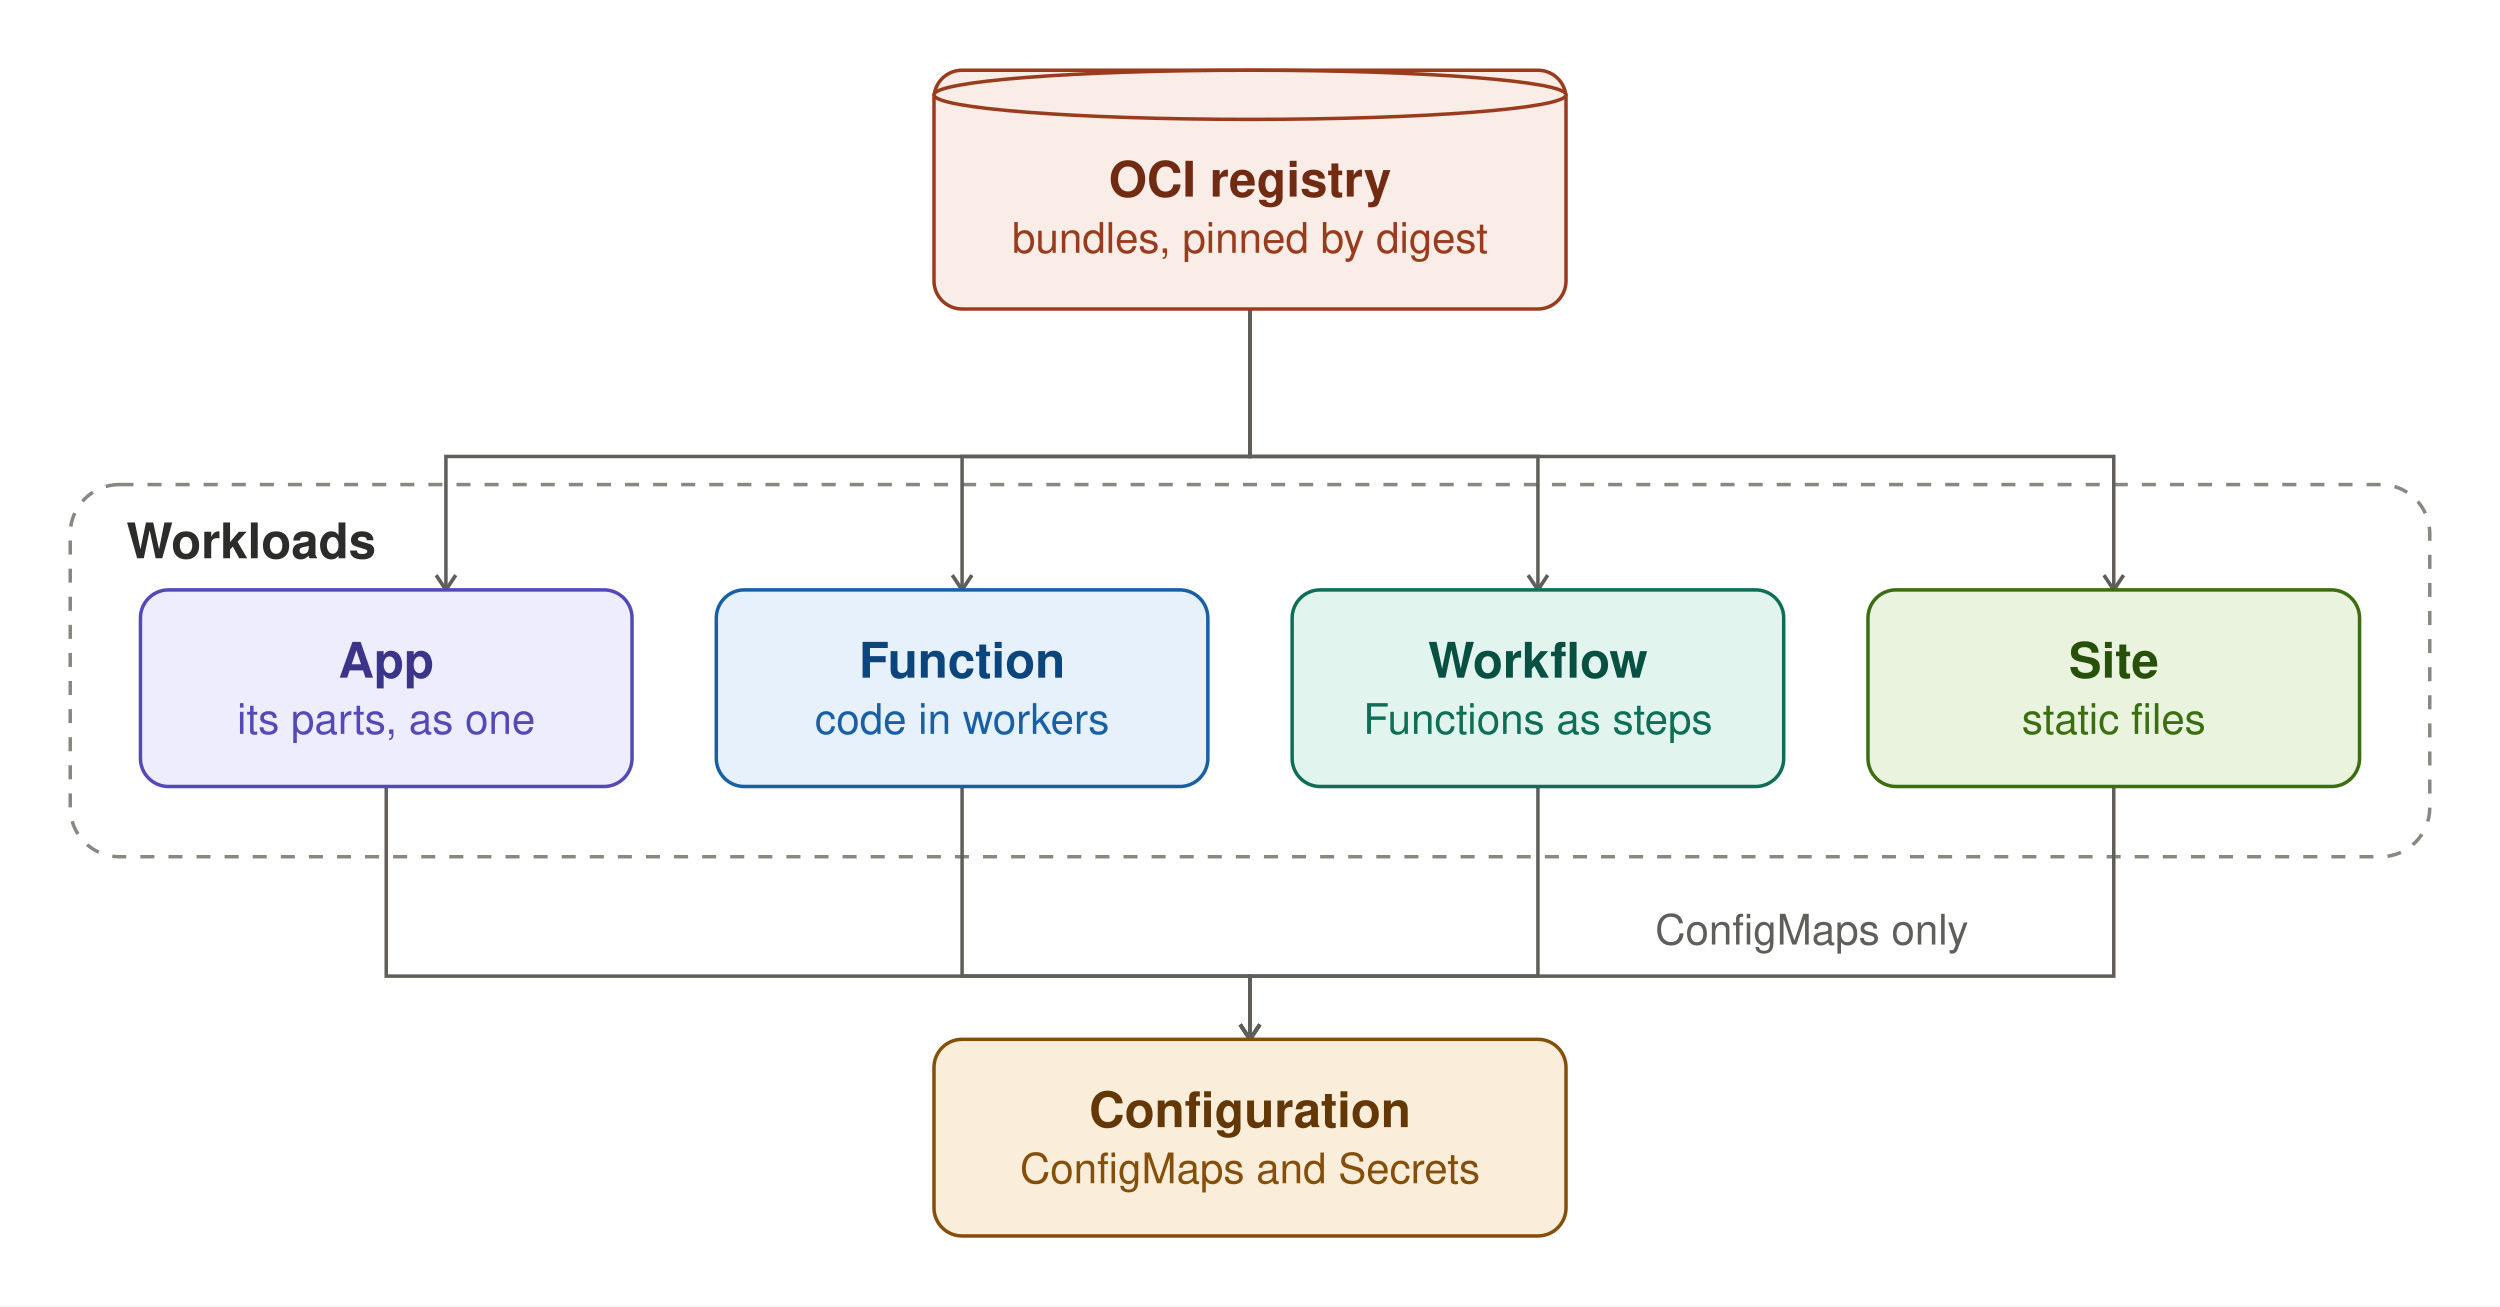
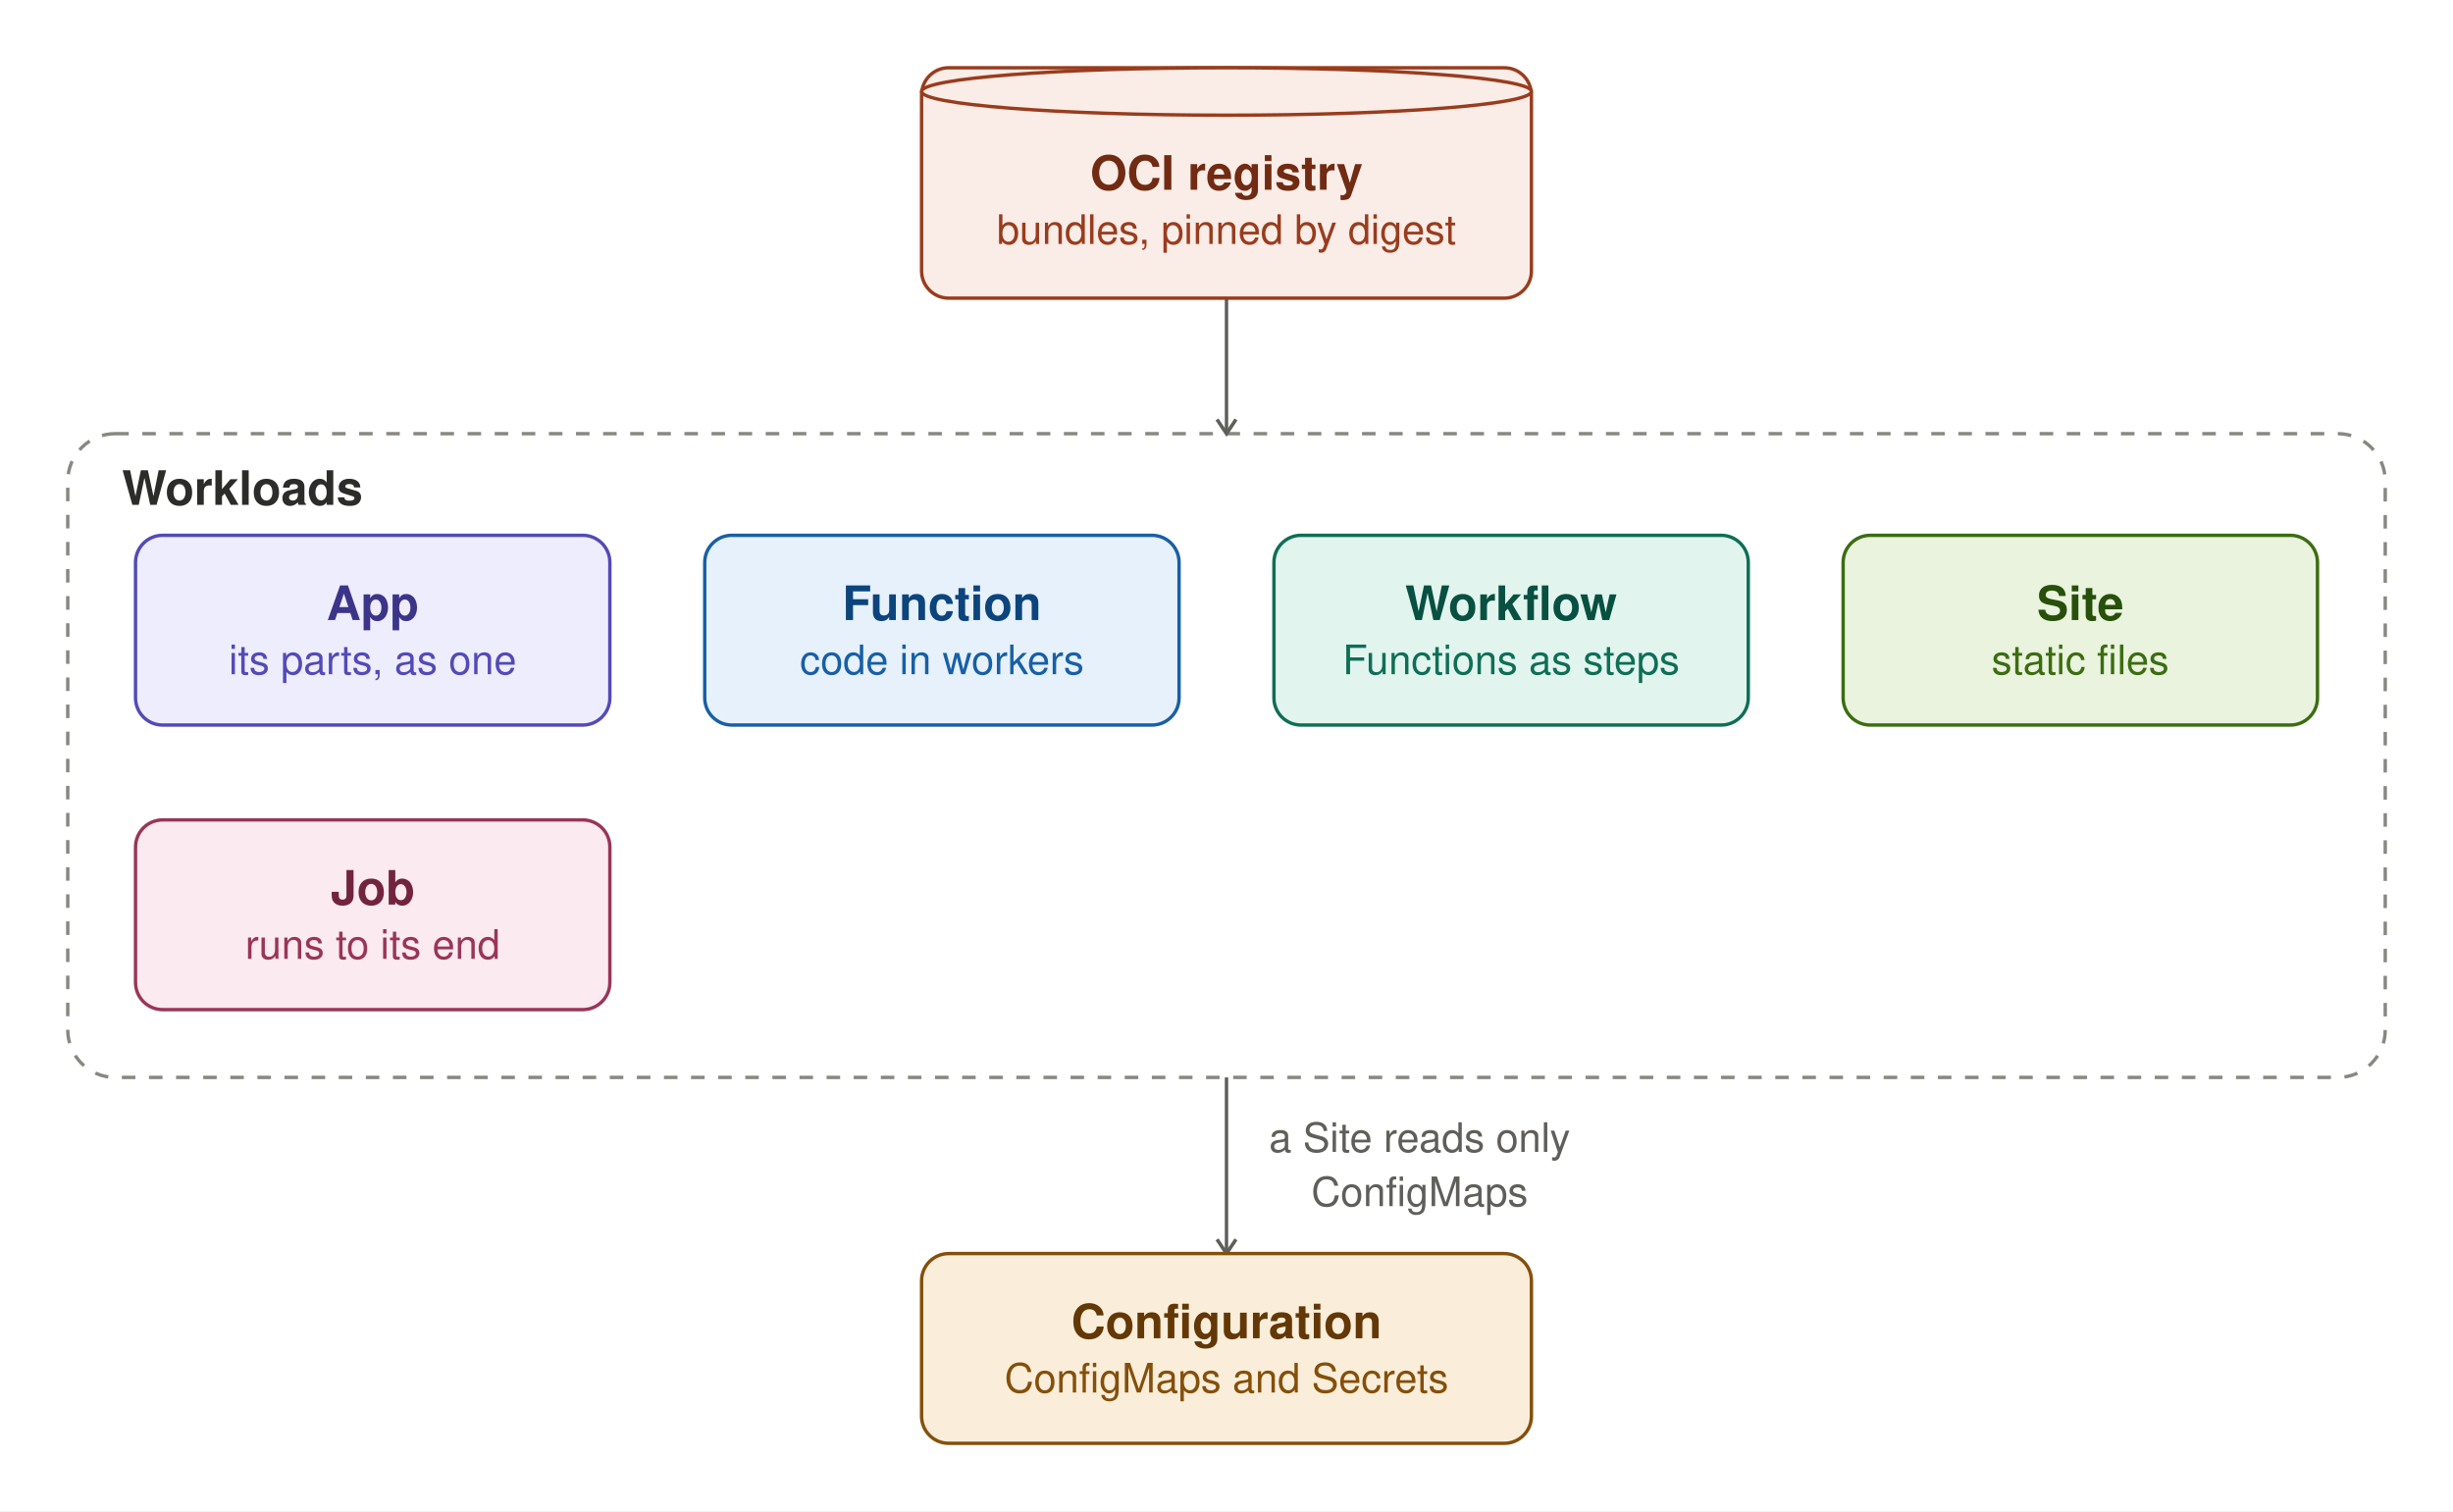
- <svg xmlns="http://www.w3.org/2000/svg" width="712" height="372" viewBox="0 0 712 372" font-family="Helvetica, Arial, sans-serif" text-anchor="middle" data-spec="title: funcd workloads kind: flow  oci: OCI registry | bundles, pinned by digest @db @coral [Workloads] gray right app: App | its parts, as one @purple fn: Function | code in workers @blue wf: Workflow | Functions as steps @teal site: Site | static files @green [/] conf: Configuration | ConfigMaps and Secrets @amber  oci &gt; app, fn, wf, site app &gt; conf fn &gt; conf wf &gt; conf site &gt; conf: ConfigMaps only " content="&lt;mxfile host=&quot;app.diagrams.net&quot;&gt;&lt;diagram id=&quot;diagram&quot; name=&quot;funcd workloads&quot;&gt;&lt;mxGraphModel dx=&quot;800&quot; dy=&quot;600&quot; grid=&quot;1&quot; gridSize=&quot;10&quot; guides=&quot;1&quot; page=&quot;1&quot; pageWidth=&quot;712&quot; pageHeight=&quot;372&quot; math=&quot;0&quot; shadow=&quot;0&quot;&gt;&lt;root&gt;&lt;mxCell id=&quot;0&quot;/&gt;&lt;mxCell id=&quot;1&quot; parent=&quot;0&quot;/&gt;&lt;mxCell id=&quot;c1&quot; value=&quot;&amp;lt;b&amp;gt;OCI registry&amp;lt;/b&amp;gt;&amp;lt;br&amp;gt;&amp;lt;font style=&amp;quot;font-size:12px&amp;quot; color=&amp;quot;#993C1D&amp;quot;&amp;gt;bundles, pinned by digest&amp;lt;/font&amp;gt;&quot; style=&quot;shape=cylinder3;boundedLbl=1;size=8;whiteSpace=wrap;html=1;fillColor=#FAECE7;strokeColor=#993C1D;fontColor=#712B13;fontSize=14;&quot; vertex=&quot;1&quot; parent=&quot;1&quot;&gt;&lt;mxGeometry x=&quot;266&quot; y=&quot;20&quot; width=&quot;180&quot; height=&quot;68&quot; as=&quot;geometry&quot;/&gt;&lt;/mxCell&gt;&lt;mxCell id=&quot;c2&quot; value=&quot;Workloads&quot; style=&quot;rounded=1;absoluteArcSize=1;arcSize=28;dashed=1;fillColor=none;strokeColor=#888780;fontStyle=1;fontSize=14;fontColor=#2C2C2A;align=left;verticalAlign=top;spacingLeft=10;spacingTop=2;html=1;container=1;collapsible=0;&quot; vertex=&quot;1&quot; parent=&quot;1&quot;&gt;&lt;mxGeometry x=&quot;20&quot; y=&quot;138&quot; width=&quot;672.0&quot; height=&quot;106.0&quot; as=&quot;geometry&quot;/&gt;&lt;/mxCell&gt;&lt;mxCell id=&quot;c3&quot; value=&quot;&amp;lt;b&amp;gt;App&amp;lt;/b&amp;gt;&amp;lt;br&amp;gt;&amp;lt;font style=&amp;quot;font-size:12px&amp;quot; color=&amp;quot;#534AB7&amp;quot;&amp;gt;its parts, as one&amp;lt;/font&amp;gt;&quot; style=&quot;rounded=1;absoluteArcSize=1;arcSize=16;whiteSpace=wrap;html=1;fillColor=#EEEDFE;strokeColor=#534AB7;fontColor=#3C3489;fontSize=14;&quot; vertex=&quot;1&quot; parent=&quot;c2&quot;&gt;&lt;mxGeometry x=&quot;20&quot; y=&quot;30&quot; width=&quot;140&quot; height=&quot;56&quot; as=&quot;geometry&quot;/&gt;&lt;/mxCell&gt;&lt;mxCell id=&quot;c4&quot; value=&quot;&amp;lt;b&amp;gt;Function&amp;lt;/b&amp;gt;&amp;lt;br&amp;gt;&amp;lt;font style=&amp;quot;font-size:12px&amp;quot; color=&amp;quot;#185FA5&amp;quot;&amp;gt;code in workers&amp;lt;/font&amp;gt;&quot; style=&quot;rounded=1;absoluteArcSize=1;arcSize=16;whiteSpace=wrap;html=1;fillColor=#E6F1FB;strokeColor=#185FA5;fontColor=#0C447C;fontSize=14;&quot; vertex=&quot;1&quot; parent=&quot;c2&quot;&gt;&lt;mxGeometry x=&quot;184&quot; y=&quot;30&quot; width=&quot;140&quot; height=&quot;56&quot; as=&quot;geometry&quot;/&gt;&lt;/mxCell&gt;&lt;mxCell id=&quot;c5&quot; value=&quot;&amp;lt;b&amp;gt;Workflow&amp;lt;/b&amp;gt;&amp;lt;br&amp;gt;&amp;lt;font style=&amp;quot;font-size:12px&amp;quot; color=&amp;quot;#0F6E56&amp;quot;&amp;gt;Functions as steps&amp;lt;/font&amp;gt;&quot; style=&quot;rounded=1;absoluteArcSize=1;arcSize=16;whiteSpace=wrap;html=1;fillColor=#E1F5EE;strokeColor=#0F6E56;fontColor=#085041;fontSize=14;&quot; vertex=&quot;1&quot; parent=&quot;c2&quot;&gt;&lt;mxGeometry x=&quot;348&quot; y=&quot;30&quot; width=&quot;140&quot; height=&quot;56&quot; as=&quot;geometry&quot;/&gt;&lt;/mxCell&gt;&lt;mxCell id=&quot;c6&quot; value=&quot;&amp;lt;b&amp;gt;Site&amp;lt;/b&amp;gt;&amp;lt;br&amp;gt;&amp;lt;font style=&amp;quot;font-size:12px&amp;quot; color=&amp;quot;#3B6D11&amp;quot;&amp;gt;static files&amp;lt;/font&amp;gt;&quot; style=&quot;rounded=1;absoluteArcSize=1;arcSize=16;whiteSpace=wrap;html=1;fillColor=#EAF3DE;strokeColor=#3B6D11;fontColor=#27500A;fontSize=14;&quot; vertex=&quot;1&quot; parent=&quot;c2&quot;&gt;&lt;mxGeometry x=&quot;512&quot; y=&quot;30&quot; width=&quot;140&quot; height=&quot;56&quot; as=&quot;geometry&quot;/&gt;&lt;/mxCell&gt;&lt;mxCell id=&quot;c7&quot; value=&quot;&amp;lt;b&amp;gt;Configuration&amp;lt;/b&amp;gt;&amp;lt;br&amp;gt;&amp;lt;font style=&amp;quot;font-size:12px&amp;quot; color=&amp;quot;#854F0B&amp;quot;&amp;gt;ConfigMaps and Secrets&amp;lt;/font&amp;gt;&quot; style=&quot;rounded=1;absoluteArcSize=1;arcSize=16;whiteSpace=wrap;html=1;fillColor=#FAEEDA;strokeColor=#854F0B;fontColor=#633806;fontSize=14;&quot; vertex=&quot;1&quot; parent=&quot;1&quot;&gt;&lt;mxGeometry x=&quot;266&quot; y=&quot;296&quot; width=&quot;180&quot; height=&quot;56&quot; as=&quot;geometry&quot;/&gt;&lt;/mxCell&gt;&lt;mxCell id=&quot;e1&quot; value=&quot;&quot; style=&quot;edgeStyle=orthogonalEdgeStyle;rounded=0;html=1;jettySize=auto;strokeColor=#5F5E5A;fontColor=#5F5E5A;fontSize=12;labelBackgroundColor=#FFFFFF;endSize=7;endArrow=open;endFill=0;exitX=0.5;exitY=1;exitDx=0;exitDy=0;exitPerimeter=0;entryX=0.621;entryY=0;entryDx=0;entryDy=0;entryPerimeter=0;&quot; edge=&quot;1&quot; parent=&quot;1&quot; source=&quot;c1&quot; target=&quot;c3&quot;&gt;&lt;mxGeometry relative=&quot;1&quot; as=&quot;geometry&quot;&gt;&lt;Array as=&quot;points&quot;&gt;&lt;mxPoint x=&quot;356&quot; y=&quot;130&quot;/&gt;&lt;mxPoint x=&quot;127&quot; y=&quot;130&quot;/&gt;&lt;/Array&gt;&lt;/mxGeometry&gt;&lt;/mxCell&gt;&lt;mxCell id=&quot;e2&quot; value=&quot;&quot; style=&quot;edgeStyle=orthogonalEdgeStyle;rounded=0;html=1;jettySize=auto;strokeColor=#5F5E5A;fontColor=#5F5E5A;fontSize=12;labelBackgroundColor=#FFFFFF;endSize=7;endArrow=open;endFill=0;exitX=0.5;exitY=1;exitDx=0;exitDy=0;exitPerimeter=0;entryX=0.5;entryY=0;entryDx=0;entryDy=0;entryPerimeter=0;&quot; edge=&quot;1&quot; parent=&quot;1&quot; source=&quot;c1&quot; target=&quot;c4&quot;&gt;&lt;mxGeometry relative=&quot;1&quot; as=&quot;geometry&quot;&gt;&lt;Array as=&quot;points&quot;&gt;&lt;mxPoint x=&quot;356&quot; y=&quot;130&quot;/&gt;&lt;mxPoint x=&quot;274&quot; y=&quot;130&quot;/&gt;&lt;/Array&gt;&lt;/mxGeometry&gt;&lt;/mxCell&gt;&lt;mxCell id=&quot;e3&quot; value=&quot;&quot; style=&quot;edgeStyle=orthogonalEdgeStyle;rounded=0;html=1;jettySize=auto;strokeColor=#5F5E5A;fontColor=#5F5E5A;fontSize=12;labelBackgroundColor=#FFFFFF;endSize=7;endArrow=open;endFill=0;exitX=0.5;exitY=1;exitDx=0;exitDy=0;exitPerimeter=0;entryX=0.5;entryY=0;entryDx=0;entryDy=0;entryPerimeter=0;&quot; edge=&quot;1&quot; parent=&quot;1&quot; source=&quot;c1&quot; target=&quot;c5&quot;&gt;&lt;mxGeometry relative=&quot;1&quot; as=&quot;geometry&quot;&gt;&lt;Array as=&quot;points&quot;&gt;&lt;mxPoint x=&quot;356&quot; y=&quot;130&quot;/&gt;&lt;mxPoint x=&quot;438&quot; y=&quot;130&quot;/&gt;&lt;/Array&gt;&lt;/mxGeometry&gt;&lt;/mxCell&gt;&lt;mxCell id=&quot;e4&quot; value=&quot;&quot; style=&quot;edgeStyle=orthogonalEdgeStyle;rounded=0;html=1;jettySize=auto;strokeColor=#5F5E5A;fontColor=#5F5E5A;fontSize=12;labelBackgroundColor=#FFFFFF;endSize=7;endArrow=open;endFill=0;exitX=0.5;exitY=1;exitDx=0;exitDy=0;exitPerimeter=0;entryX=0.5;entryY=0;entryDx=0;entryDy=0;entryPerimeter=0;&quot; edge=&quot;1&quot; parent=&quot;1&quot; source=&quot;c1&quot; target=&quot;c6&quot;&gt;&lt;mxGeometry relative=&quot;1&quot; as=&quot;geometry&quot;&gt;&lt;Array as=&quot;points&quot;&gt;&lt;mxPoint x=&quot;356&quot; y=&quot;130&quot;/&gt;&lt;mxPoint x=&quot;602&quot; y=&quot;130&quot;/&gt;&lt;/Array&gt;&lt;/mxGeometry&gt;&lt;/mxCell&gt;&lt;mxCell id=&quot;e5&quot; value=&quot;&quot; style=&quot;edgeStyle=orthogonalEdgeStyle;rounded=0;html=1;jettySize=auto;strokeColor=#5F5E5A;fontColor=#5F5E5A;fontSize=12;labelBackgroundColor=#FFFFFF;endSize=7;endArrow=open;endFill=0;exitX=0.5;exitY=1;exitDx=0;exitDy=0;exitPerimeter=0;entryX=0.5;entryY=0;entryDx=0;entryDy=0;entryPerimeter=0;&quot; edge=&quot;1&quot; parent=&quot;1&quot; source=&quot;c3&quot; target=&quot;c7&quot;&gt;&lt;mxGeometry relative=&quot;1&quot; as=&quot;geometry&quot;&gt;&lt;Array as=&quot;points&quot;&gt;&lt;mxPoint x=&quot;110&quot; y=&quot;278&quot;/&gt;&lt;mxPoint x=&quot;356&quot; y=&quot;278&quot;/&gt;&lt;/Array&gt;&lt;/mxGeometry&gt;&lt;/mxCell&gt;&lt;mxCell id=&quot;e6&quot; value=&quot;&quot; style=&quot;edgeStyle=orthogonalEdgeStyle;rounded=0;html=1;jettySize=auto;strokeColor=#5F5E5A;fontColor=#5F5E5A;fontSize=12;labelBackgroundColor=#FFFFFF;endSize=7;endArrow=open;endFill=0;exitX=0.5;exitY=1;exitDx=0;exitDy=0;exitPerimeter=0;entryX=0.5;entryY=0;entryDx=0;entryDy=0;entryPerimeter=0;&quot; edge=&quot;1&quot; parent=&quot;1&quot; source=&quot;c4&quot; target=&quot;c7&quot;&gt;&lt;mxGeometry relative=&quot;1&quot; as=&quot;geometry&quot;&gt;&lt;Array as=&quot;points&quot;&gt;&lt;mxPoint x=&quot;274&quot; y=&quot;278&quot;/&gt;&lt;mxPoint x=&quot;356&quot; y=&quot;278&quot;/&gt;&lt;/Array&gt;&lt;/mxGeometry&gt;&lt;/mxCell&gt;&lt;mxCell id=&quot;e7&quot; value=&quot;&quot; style=&quot;edgeStyle=orthogonalEdgeStyle;rounded=0;html=1;jettySize=auto;strokeColor=#5F5E5A;fontColor=#5F5E5A;fontSize=12;labelBackgroundColor=#FFFFFF;endSize=7;endArrow=open;endFill=0;exitX=0.5;exitY=1;exitDx=0;exitDy=0;exitPerimeter=0;entryX=0.5;entryY=0;entryDx=0;entryDy=0;entryPerimeter=0;&quot; edge=&quot;1&quot; parent=&quot;1&quot; source=&quot;c5&quot; target=&quot;c7&quot;&gt;&lt;mxGeometry relative=&quot;1&quot; as=&quot;geometry&quot;&gt;&lt;Array as=&quot;points&quot;&gt;&lt;mxPoint x=&quot;438&quot; y=&quot;278&quot;/&gt;&lt;mxPoint x=&quot;356&quot; y=&quot;278&quot;/&gt;&lt;/Array&gt;&lt;/mxGeometry&gt;&lt;/mxCell&gt;&lt;mxCell id=&quot;e8&quot; value=&quot;ConfigMaps only&quot; style=&quot;edgeStyle=orthogonalEdgeStyle;rounded=0;html=1;jettySize=auto;strokeColor=#5F5E5A;fontColor=#5F5E5A;fontSize=12;labelBackgroundColor=#FFFFFF;endSize=7;endArrow=open;endFill=0;exitX=0.5;exitY=1;exitDx=0;exitDy=0;exitPerimeter=0;entryX=0.5;entryY=0;entryDx=0;entryDy=0;entryPerimeter=0;&quot; edge=&quot;1&quot; parent=&quot;1&quot; source=&quot;c6&quot; target=&quot;c7&quot;&gt;&lt;mxGeometry x=&quot;-0.196&quot; relative=&quot;1&quot; as=&quot;geometry&quot;&gt;&lt;Array as=&quot;points&quot;&gt;&lt;mxPoint x=&quot;602&quot; y=&quot;278&quot;/&gt;&lt;mxPoint x=&quot;356&quot; y=&quot;278&quot;/&gt;&lt;/Array&gt;&lt;mxPoint x=&quot;-12&quot; y=&quot;-13&quot; as=&quot;offset&quot;/&gt;&lt;/mxGeometry&gt;&lt;/mxCell&gt;&lt;/root&gt;&lt;/mxGraphModel&gt;&lt;/diagram&gt;&lt;/mxfile&gt;">
-   <rect width="712" height="372" fill="#FFFFFF" />
+ <svg xmlns="http://www.w3.org/2000/svg" width="724" height="446" viewBox="0 0 724 446" font-family="Helvetica, Arial, sans-serif" text-anchor="middle" data-spec="title: funcd workloads kind: flow dir: down  oci: OCI registry | bundles, pinned by digest @db @coral [Workloads] gray 4 app: App | its parts, as one @purple fn: Function | code in workers @blue wf: Workflow | Functions as steps @teal site: Site | static files @green job: Job | runs to its end @pink [/] conf: Configuration | ConfigMaps and Secrets @amber  oci &gt; Workloads Workloads &gt; conf: a Site reads only ConfigMaps " content="&lt;mxfile host=&quot;app.diagrams.net&quot;&gt;&lt;diagram id=&quot;diagram&quot; name=&quot;funcd workloads&quot;&gt;&lt;mxGraphModel dx=&quot;800&quot; dy=&quot;600&quot; grid=&quot;1&quot; gridSize=&quot;10&quot; guides=&quot;1&quot; page=&quot;1&quot; pageWidth=&quot;724&quot; pageHeight=&quot;446&quot; math=&quot;0&quot; shadow=&quot;0&quot;&gt;&lt;root&gt;&lt;mxCell id=&quot;0&quot;/&gt;&lt;mxCell id=&quot;1&quot; parent=&quot;0&quot;/&gt;&lt;mxCell id=&quot;c1&quot; value=&quot;&amp;lt;b&amp;gt;OCI registry&amp;lt;/b&amp;gt;&amp;lt;br&amp;gt;&amp;lt;font style=&amp;quot;font-size:12px&amp;quot; color=&amp;quot;#993C1D&amp;quot;&amp;gt;bundles, pinned by digest&amp;lt;/font&amp;gt;&quot; style=&quot;shape=cylinder3;boundedLbl=1;size=8;whiteSpace=wrap;html=1;fillColor=#FAECE7;strokeColor=#993C1D;fontColor=#712B13;fontSize=14;&quot; vertex=&quot;1&quot; parent=&quot;1&quot;&gt;&lt;mxGeometry x=&quot;272&quot; y=&quot;20&quot; width=&quot;180&quot; height=&quot;68&quot; as=&quot;geometry&quot;/&gt;&lt;/mxCell&gt;&lt;mxCell id=&quot;c2&quot; value=&quot;Workloads&quot; style=&quot;rounded=1;absoluteArcSize=1;arcSize=28;dashed=1;fillColor=none;strokeColor=#888780;fontStyle=1;fontSize=14;fontColor=#2C2C2A;align=left;verticalAlign=top;spacingLeft=10;spacingTop=2;html=1;container=1;collapsible=0;&quot; vertex=&quot;1&quot; parent=&quot;1&quot;&gt;&lt;mxGeometry x=&quot;20&quot; y=&quot;128&quot; width=&quot;684.0&quot; height=&quot;190.0&quot; as=&quot;geometry&quot;/&gt;&lt;/mxCell&gt;&lt;mxCell id=&quot;c3&quot; value=&quot;&amp;lt;b&amp;gt;App&amp;lt;/b&amp;gt;&amp;lt;br&amp;gt;&amp;lt;font style=&amp;quot;font-size:12px&amp;quot; color=&amp;quot;#534AB7&amp;quot;&amp;gt;its parts, as one&amp;lt;/font&amp;gt;&quot; style=&quot;rounded=1;absoluteArcSize=1;arcSize=16;whiteSpace=wrap;html=1;fillColor=#EEEDFE;strokeColor=#534AB7;fontColor=#3C3489;fontSize=14;&quot; vertex=&quot;1&quot; parent=&quot;c2&quot;&gt;&lt;mxGeometry x=&quot;20&quot; y=&quot;30&quot; width=&quot;140&quot; height=&quot;56&quot; as=&quot;geometry&quot;/&gt;&lt;/mxCell&gt;&lt;mxCell id=&quot;c4&quot; value=&quot;&amp;lt;b&amp;gt;Function&amp;lt;/b&amp;gt;&amp;lt;br&amp;gt;&amp;lt;font style=&amp;quot;font-size:12px&amp;quot; color=&amp;quot;#185FA5&amp;quot;&amp;gt;code in workers&amp;lt;/font&amp;gt;&quot; style=&quot;rounded=1;absoluteArcSize=1;arcSize=16;whiteSpace=wrap;html=1;fillColor=#E6F1FB;strokeColor=#185FA5;fontColor=#0C447C;fontSize=14;&quot; vertex=&quot;1&quot; parent=&quot;c2&quot;&gt;&lt;mxGeometry x=&quot;188&quot; y=&quot;30&quot; width=&quot;140&quot; height=&quot;56&quot; as=&quot;geometry&quot;/&gt;&lt;/mxCell&gt;&lt;mxCell id=&quot;c5&quot; value=&quot;&amp;lt;b&amp;gt;Workflow&amp;lt;/b&amp;gt;&amp;lt;br&amp;gt;&amp;lt;font style=&amp;quot;font-size:12px&amp;quot; color=&amp;quot;#0F6E56&amp;quot;&amp;gt;Functions as steps&amp;lt;/font&amp;gt;&quot; style=&quot;rounded=1;absoluteArcSize=1;arcSize=16;whiteSpace=wrap;html=1;fillColor=#E1F5EE;strokeColor=#0F6E56;fontColor=#085041;fontSize=14;&quot; vertex=&quot;1&quot; parent=&quot;c2&quot;&gt;&lt;mxGeometry x=&quot;356&quot; y=&quot;30&quot; width=&quot;140&quot; height=&quot;56&quot; as=&quot;geometry&quot;/&gt;&lt;/mxCell&gt;&lt;mxCell id=&quot;c6&quot; value=&quot;&amp;lt;b&amp;gt;Site&amp;lt;/b&amp;gt;&amp;lt;br&amp;gt;&amp;lt;font style=&amp;quot;font-size:12px&amp;quot; color=&amp;quot;#3B6D11&amp;quot;&amp;gt;static files&amp;lt;/font&amp;gt;&quot; style=&quot;rounded=1;absoluteArcSize=1;arcSize=16;whiteSpace=wrap;html=1;fillColor=#EAF3DE;strokeColor=#3B6D11;fontColor=#27500A;fontSize=14;&quot; vertex=&quot;1&quot; parent=&quot;c2&quot;&gt;&lt;mxGeometry x=&quot;524&quot; y=&quot;30&quot; width=&quot;140&quot; height=&quot;56&quot; as=&quot;geometry&quot;/&gt;&lt;/mxCell&gt;&lt;mxCell id=&quot;c7&quot; value=&quot;&amp;lt;b&amp;gt;Job&amp;lt;/b&amp;gt;&amp;lt;br&amp;gt;&amp;lt;font style=&amp;quot;font-size:12px&amp;quot; color=&amp;quot;#993556&amp;quot;&amp;gt;runs to its end&amp;lt;/font&amp;gt;&quot; style=&quot;rounded=1;absoluteArcSize=1;arcSize=16;whiteSpace=wrap;html=1;fillColor=#FBEAF0;strokeColor=#993556;fontColor=#72243E;fontSize=14;&quot; vertex=&quot;1&quot; parent=&quot;c2&quot;&gt;&lt;mxGeometry x=&quot;20&quot; y=&quot;114&quot; width=&quot;140&quot; height=&quot;56&quot; as=&quot;geometry&quot;/&gt;&lt;/mxCell&gt;&lt;mxCell id=&quot;c8&quot; value=&quot;&amp;lt;b&amp;gt;Configuration&amp;lt;/b&amp;gt;&amp;lt;br&amp;gt;&amp;lt;font style=&amp;quot;font-size:12px&amp;quot; color=&amp;quot;#854F0B&amp;quot;&amp;gt;ConfigMaps and Secrets&amp;lt;/font&amp;gt;&quot; style=&quot;rounded=1;absoluteArcSize=1;arcSize=16;whiteSpace=wrap;html=1;fillColor=#FAEEDA;strokeColor=#854F0B;fontColor=#633806;fontSize=14;&quot; vertex=&quot;1&quot; parent=&quot;1&quot;&gt;&lt;mxGeometry x=&quot;272&quot; y=&quot;370&quot; width=&quot;180&quot; height=&quot;56&quot; as=&quot;geometry&quot;/&gt;&lt;/mxCell&gt;&lt;mxCell id=&quot;e1&quot; value=&quot;&quot; style=&quot;edgeStyle=orthogonalEdgeStyle;rounded=0;html=1;jettySize=auto;strokeColor=#5F5E5A;fontColor=#5F5E5A;fontSize=12;labelBackgroundColor=#FFFFFF;endSize=7;endArrow=open;endFill=0;exitX=0.5;exitY=1;exitDx=0;exitDy=0;exitPerimeter=0;entryX=0.5;entryY=0;entryDx=0;entryDy=0;entryPerimeter=0;&quot; edge=&quot;1&quot; parent=&quot;1&quot; source=&quot;c1&quot; target=&quot;c2&quot;&gt;&lt;mxGeometry relative=&quot;1&quot; as=&quot;geometry&quot;&gt;&lt;/mxGeometry&gt;&lt;/mxCell&gt;&lt;mxCell id=&quot;e2&quot; value=&quot;a Site reads only ConfigMaps&quot; style=&quot;edgeStyle=orthogonalEdgeStyle;rounded=0;html=1;jettySize=auto;strokeColor=#5F5E5A;fontColor=#5F5E5A;fontSize=12;labelBackgroundColor=#FFFFFF;endSize=7;endArrow=open;endFill=0;exitX=0.5;exitY=1;exitDx=0;exitDy=0;exitPerimeter=0;entryX=0.5;entryY=0;entryDx=0;entryDy=0;entryPerimeter=0;&quot; edge=&quot;1&quot; parent=&quot;1&quot; source=&quot;c2&quot; target=&quot;c8&quot;&gt;&lt;mxGeometry x=&quot;0.000&quot; relative=&quot;1&quot; as=&quot;geometry&quot;&gt;&lt;mxPoint x=&quot;57&quot; y=&quot;0&quot; as=&quot;offset&quot;/&gt;&lt;/mxGeometry&gt;&lt;/mxCell&gt;&lt;/root&gt;&lt;/mxGraphModel&gt;&lt;/diagram&gt;&lt;/mxfile&gt;">
+   <rect width="724" height="446" fill="#FFFFFF" />
  <defs>
    <marker id="a" viewBox="0 0 10 10" refX="8" refY="5" markerWidth="7" markerHeight="7" orient="auto-start-reverse">
      <path d="M2 1L8 5L2 9" fill="none" stroke="#5F5E5A" stroke-width="1.5" />
    </marker>
  </defs>
-   <rect x="20" y="138" width="672.0" height="106.0" rx="14" fill="none" stroke="#888780" stroke-dasharray="4 4" />
-   <text x="36" y="159" text-anchor="start" font-size="14" font-weight="600" fill="#2C2C2A">Workloads</text>
-   <path d="M356 88V130H127V168" fill="none" stroke="#5F5E5A" marker-end="url(#a)" />
-   <path d="M356 88V130H274V168" fill="none" stroke="#5F5E5A" marker-end="url(#a)" />
-   <path d="M356 88V130H438V168" fill="none" stroke="#5F5E5A" marker-end="url(#a)" />
-   <path d="M356 88V130H602V168" fill="none" stroke="#5F5E5A" marker-end="url(#a)" />
-   <path d="M110 224V278H356V296" fill="none" stroke="#5F5E5A" marker-end="url(#a)" />
-   <path d="M274 224V278H356V296" fill="none" stroke="#5F5E5A" marker-end="url(#a)" />
-   <path d="M438 224V278H356V296" fill="none" stroke="#5F5E5A" marker-end="url(#a)" />
-   <path d="M602 224V278H356V296" fill="none" stroke="#5F5E5A" marker-end="url(#a)" />
-   <text x="516" y="269" font-size="12" fill="#5F5E5A">ConfigMaps only</text>
-   <rect x="266" y="20" width="180" height="68" rx="8" fill="#FAECE7" stroke="#993C1D" />
-   <ellipse cx="356" cy="27" rx="90" ry="7" fill="#FAECE7" stroke="#993C1D" />
-   <text x="356" y="56" font-size="14" font-weight="600" fill="#712B13">OCI registry</text>
-   <text x="356" y="72" font-size="12" fill="#993C1D">bundles, pinned by digest</text>
-   <rect x="40" y="168" width="140" height="56" rx="8" fill="#EEEDFE" stroke="#534AB7" />
-   <text x="110" y="193" font-size="14" font-weight="600" fill="#3C3489">App</text>
-   <text x="110" y="209" font-size="12" fill="#534AB7">its parts, as one</text>
-   <rect x="204" y="168" width="140" height="56" rx="8" fill="#E6F1FB" stroke="#185FA5" />
-   <text x="274" y="193" font-size="14" font-weight="600" fill="#0C447C">Function</text>
-   <text x="274" y="209" font-size="12" fill="#185FA5">code in workers</text>
-   <rect x="368" y="168" width="140" height="56" rx="8" fill="#E1F5EE" stroke="#0F6E56" />
-   <text x="438" y="193" font-size="14" font-weight="600" fill="#085041">Workflow</text>
-   <text x="438" y="209" font-size="12" fill="#0F6E56">Functions as steps</text>
-   <rect x="532" y="168" width="140" height="56" rx="8" fill="#EAF3DE" stroke="#3B6D11" />
-   <text x="602" y="193" font-size="14" font-weight="600" fill="#27500A">Site</text>
-   <text x="602" y="209" font-size="12" fill="#3B6D11">static files</text>
-   <rect x="266" y="296" width="180" height="56" rx="8" fill="#FAEEDA" stroke="#854F0B" />
-   <text x="356" y="321" font-size="14" font-weight="600" fill="#633806">Configuration</text>
-   <text x="356" y="337" font-size="12" fill="#854F0B">ConfigMaps and Secrets</text>
+   <rect x="20" y="128" width="684.0" height="190.0" rx="14" fill="none" stroke="#888780" stroke-dasharray="4 4" />
+   <text x="36" y="149" text-anchor="start" font-size="14" font-weight="600" fill="#2C2C2A">Workloads</text>
+   <path d="M362 88V128" fill="none" stroke="#5F5E5A" marker-end="url(#a)" />
+   <path d="M362 318.0V370" fill="none" stroke="#5F5E5A" marker-end="url(#a)" />
+   <text x="419" y="340" font-size="12" fill="#5F5E5A">a Site reads only</text>
+   <text x="419" y="356" font-size="12" fill="#5F5E5A">ConfigMaps</text>
+   <rect x="272" y="20" width="180" height="68" rx="8" fill="#FAECE7" stroke="#993C1D" />
+   <ellipse cx="362" cy="27" rx="90" ry="7" fill="#FAECE7" stroke="#993C1D" />
+   <text x="362" y="56" font-size="14" font-weight="600" fill="#712B13">OCI registry</text>
+   <text x="362" y="72" font-size="12" fill="#993C1D">bundles, pinned by digest</text>
+   <rect x="40" y="158" width="140" height="56" rx="8" fill="#EEEDFE" stroke="#534AB7" />
+   <text x="110" y="183" font-size="14" font-weight="600" fill="#3C3489">App</text>
+   <text x="110" y="199" font-size="12" fill="#534AB7">its parts, as one</text>
+   <rect x="208" y="158" width="140" height="56" rx="8" fill="#E6F1FB" stroke="#185FA5" />
+   <text x="278" y="183" font-size="14" font-weight="600" fill="#0C447C">Function</text>
+   <text x="278" y="199" font-size="12" fill="#185FA5">code in workers</text>
+   <rect x="376" y="158" width="140" height="56" rx="8" fill="#E1F5EE" stroke="#0F6E56" />
+   <text x="446" y="183" font-size="14" font-weight="600" fill="#085041">Workflow</text>
+   <text x="446" y="199" font-size="12" fill="#0F6E56">Functions as steps</text>
+   <rect x="544" y="158" width="140" height="56" rx="8" fill="#EAF3DE" stroke="#3B6D11" />
+   <text x="614" y="183" font-size="14" font-weight="600" fill="#27500A">Site</text>
+   <text x="614" y="199" font-size="12" fill="#3B6D11">static files</text>
+   <rect x="40" y="242" width="140" height="56" rx="8" fill="#FBEAF0" stroke="#993556" />
+   <text x="110" y="267" font-size="14" font-weight="600" fill="#72243E">Job</text>
+   <text x="110" y="283" font-size="12" fill="#993556">runs to its end</text>
+   <rect x="272" y="370" width="180" height="56" rx="8" fill="#FAEEDA" stroke="#854F0B" />
+   <text x="362" y="395" font-size="14" font-weight="600" fill="#633806">Configuration</text>
+   <text x="362" y="411" font-size="12" fill="#854F0B">ConfigMaps and Secrets</text>
</svg>
